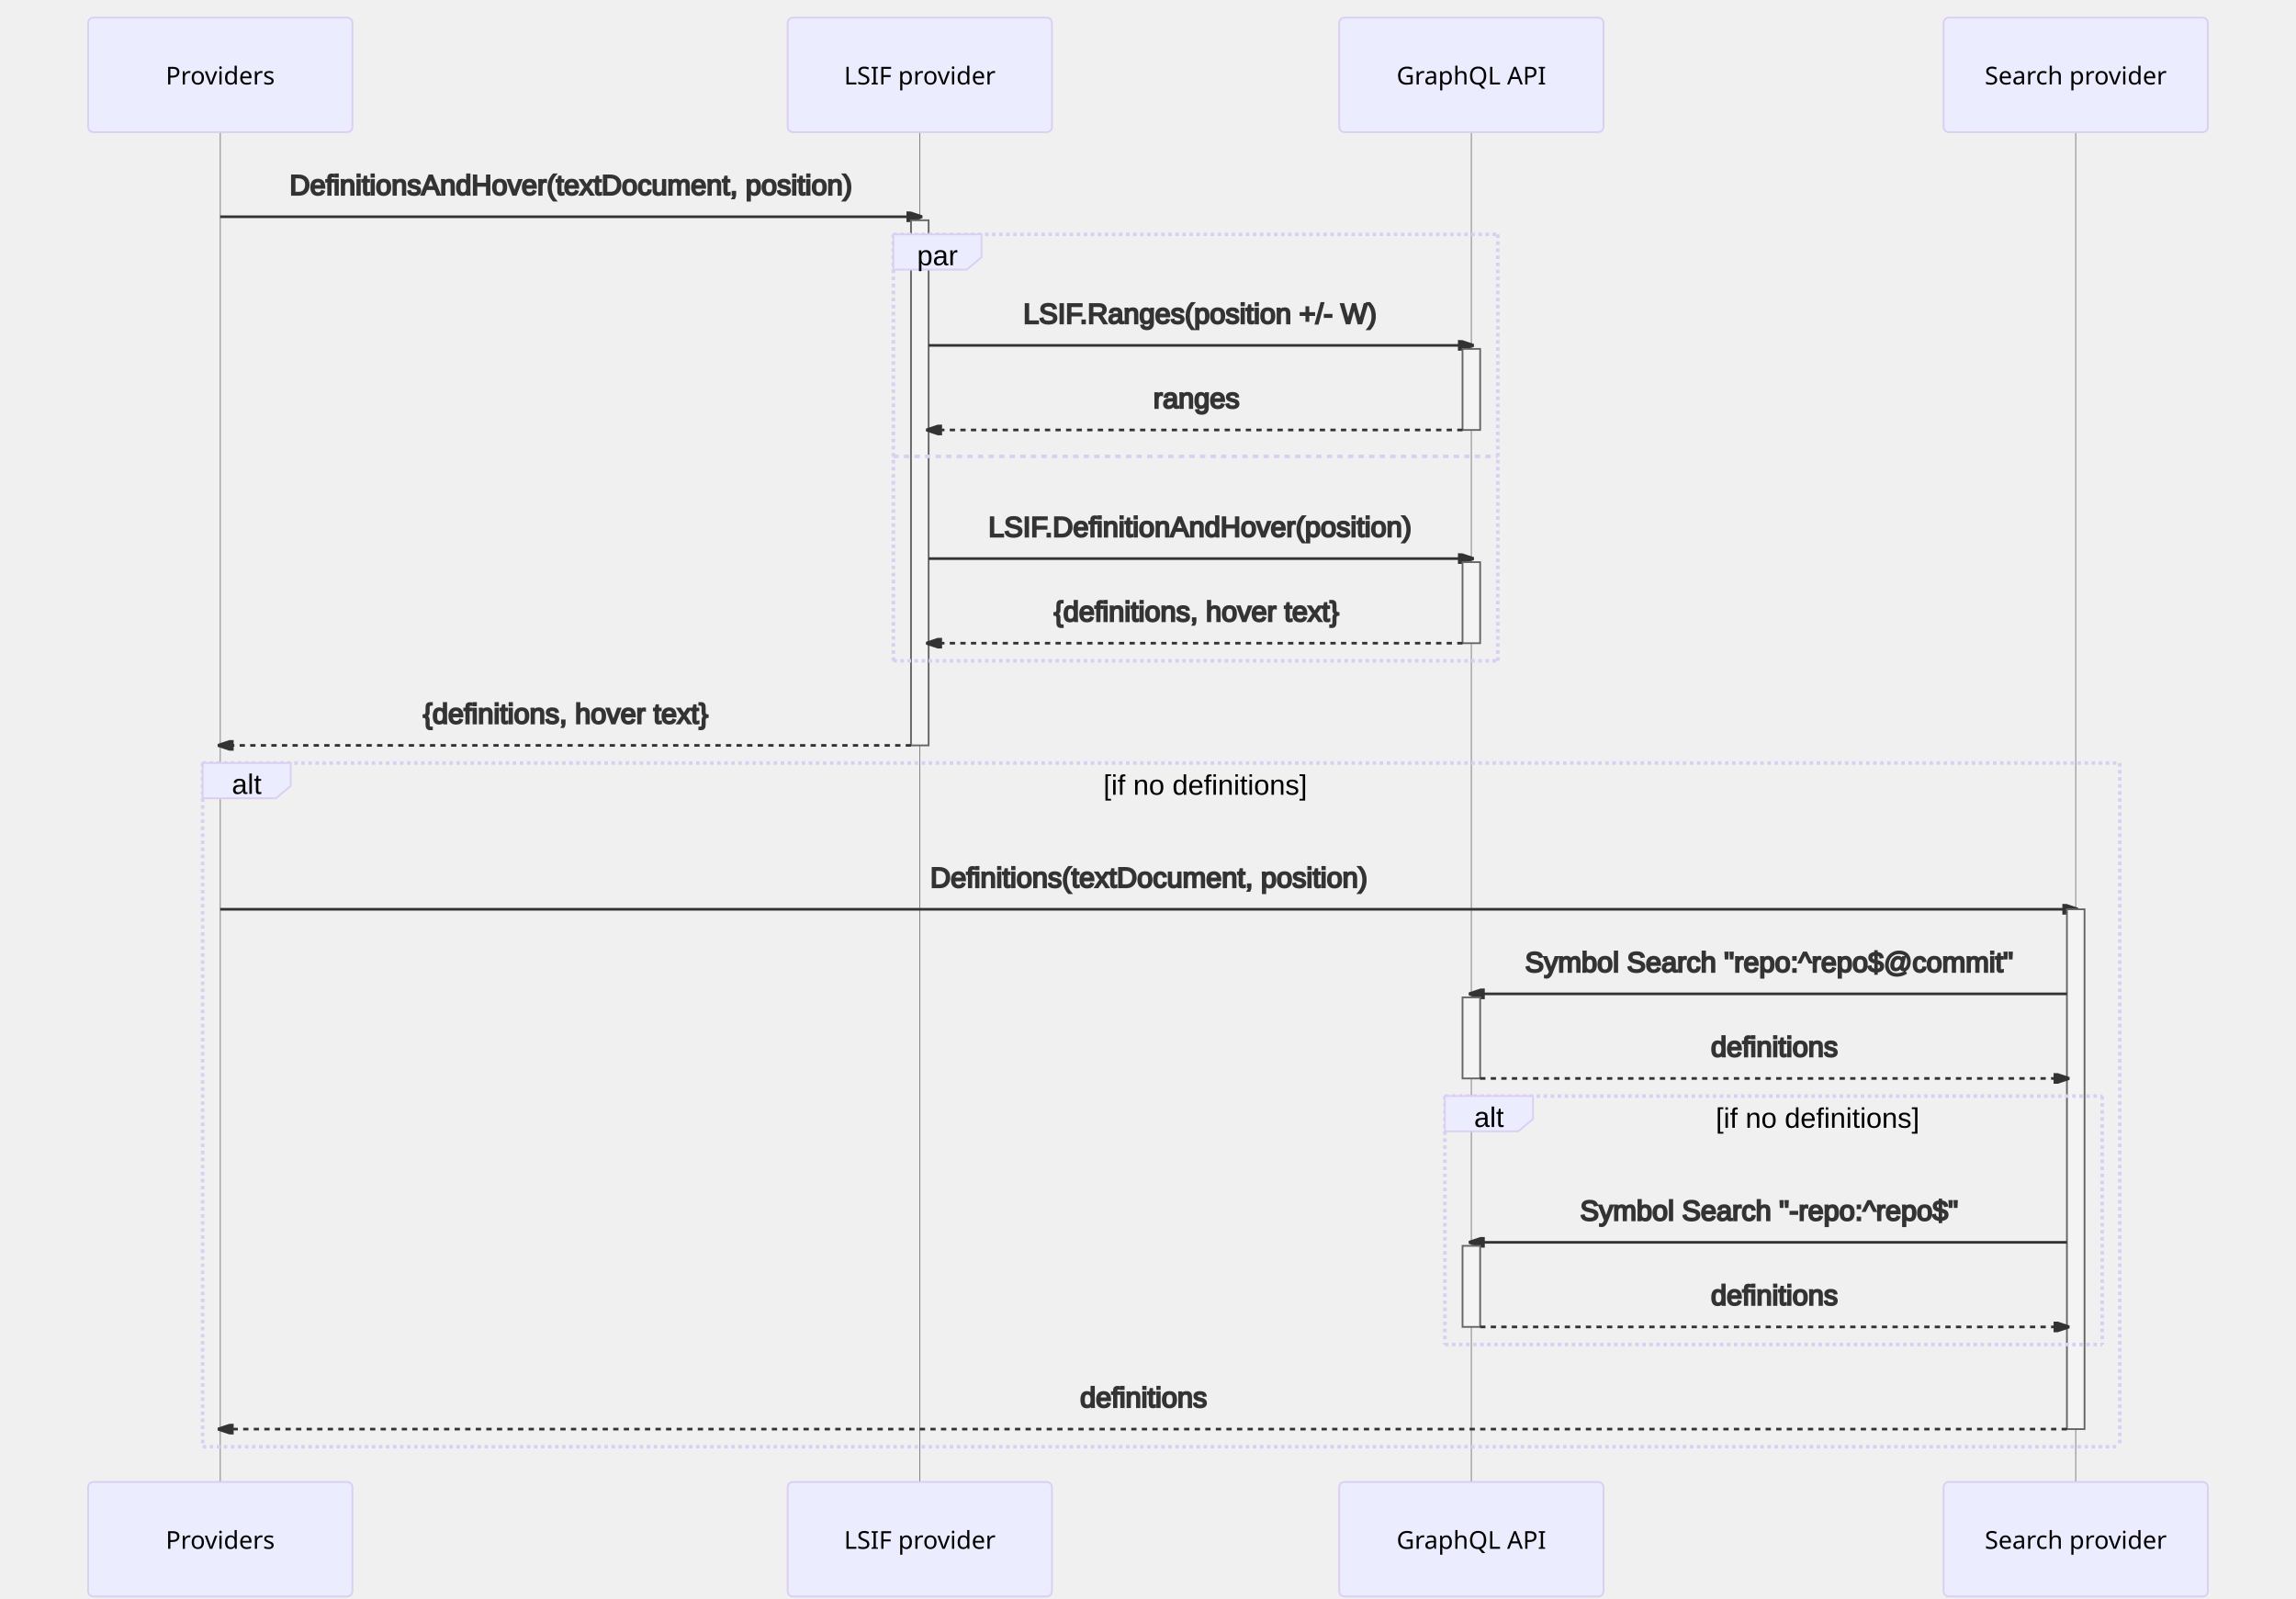
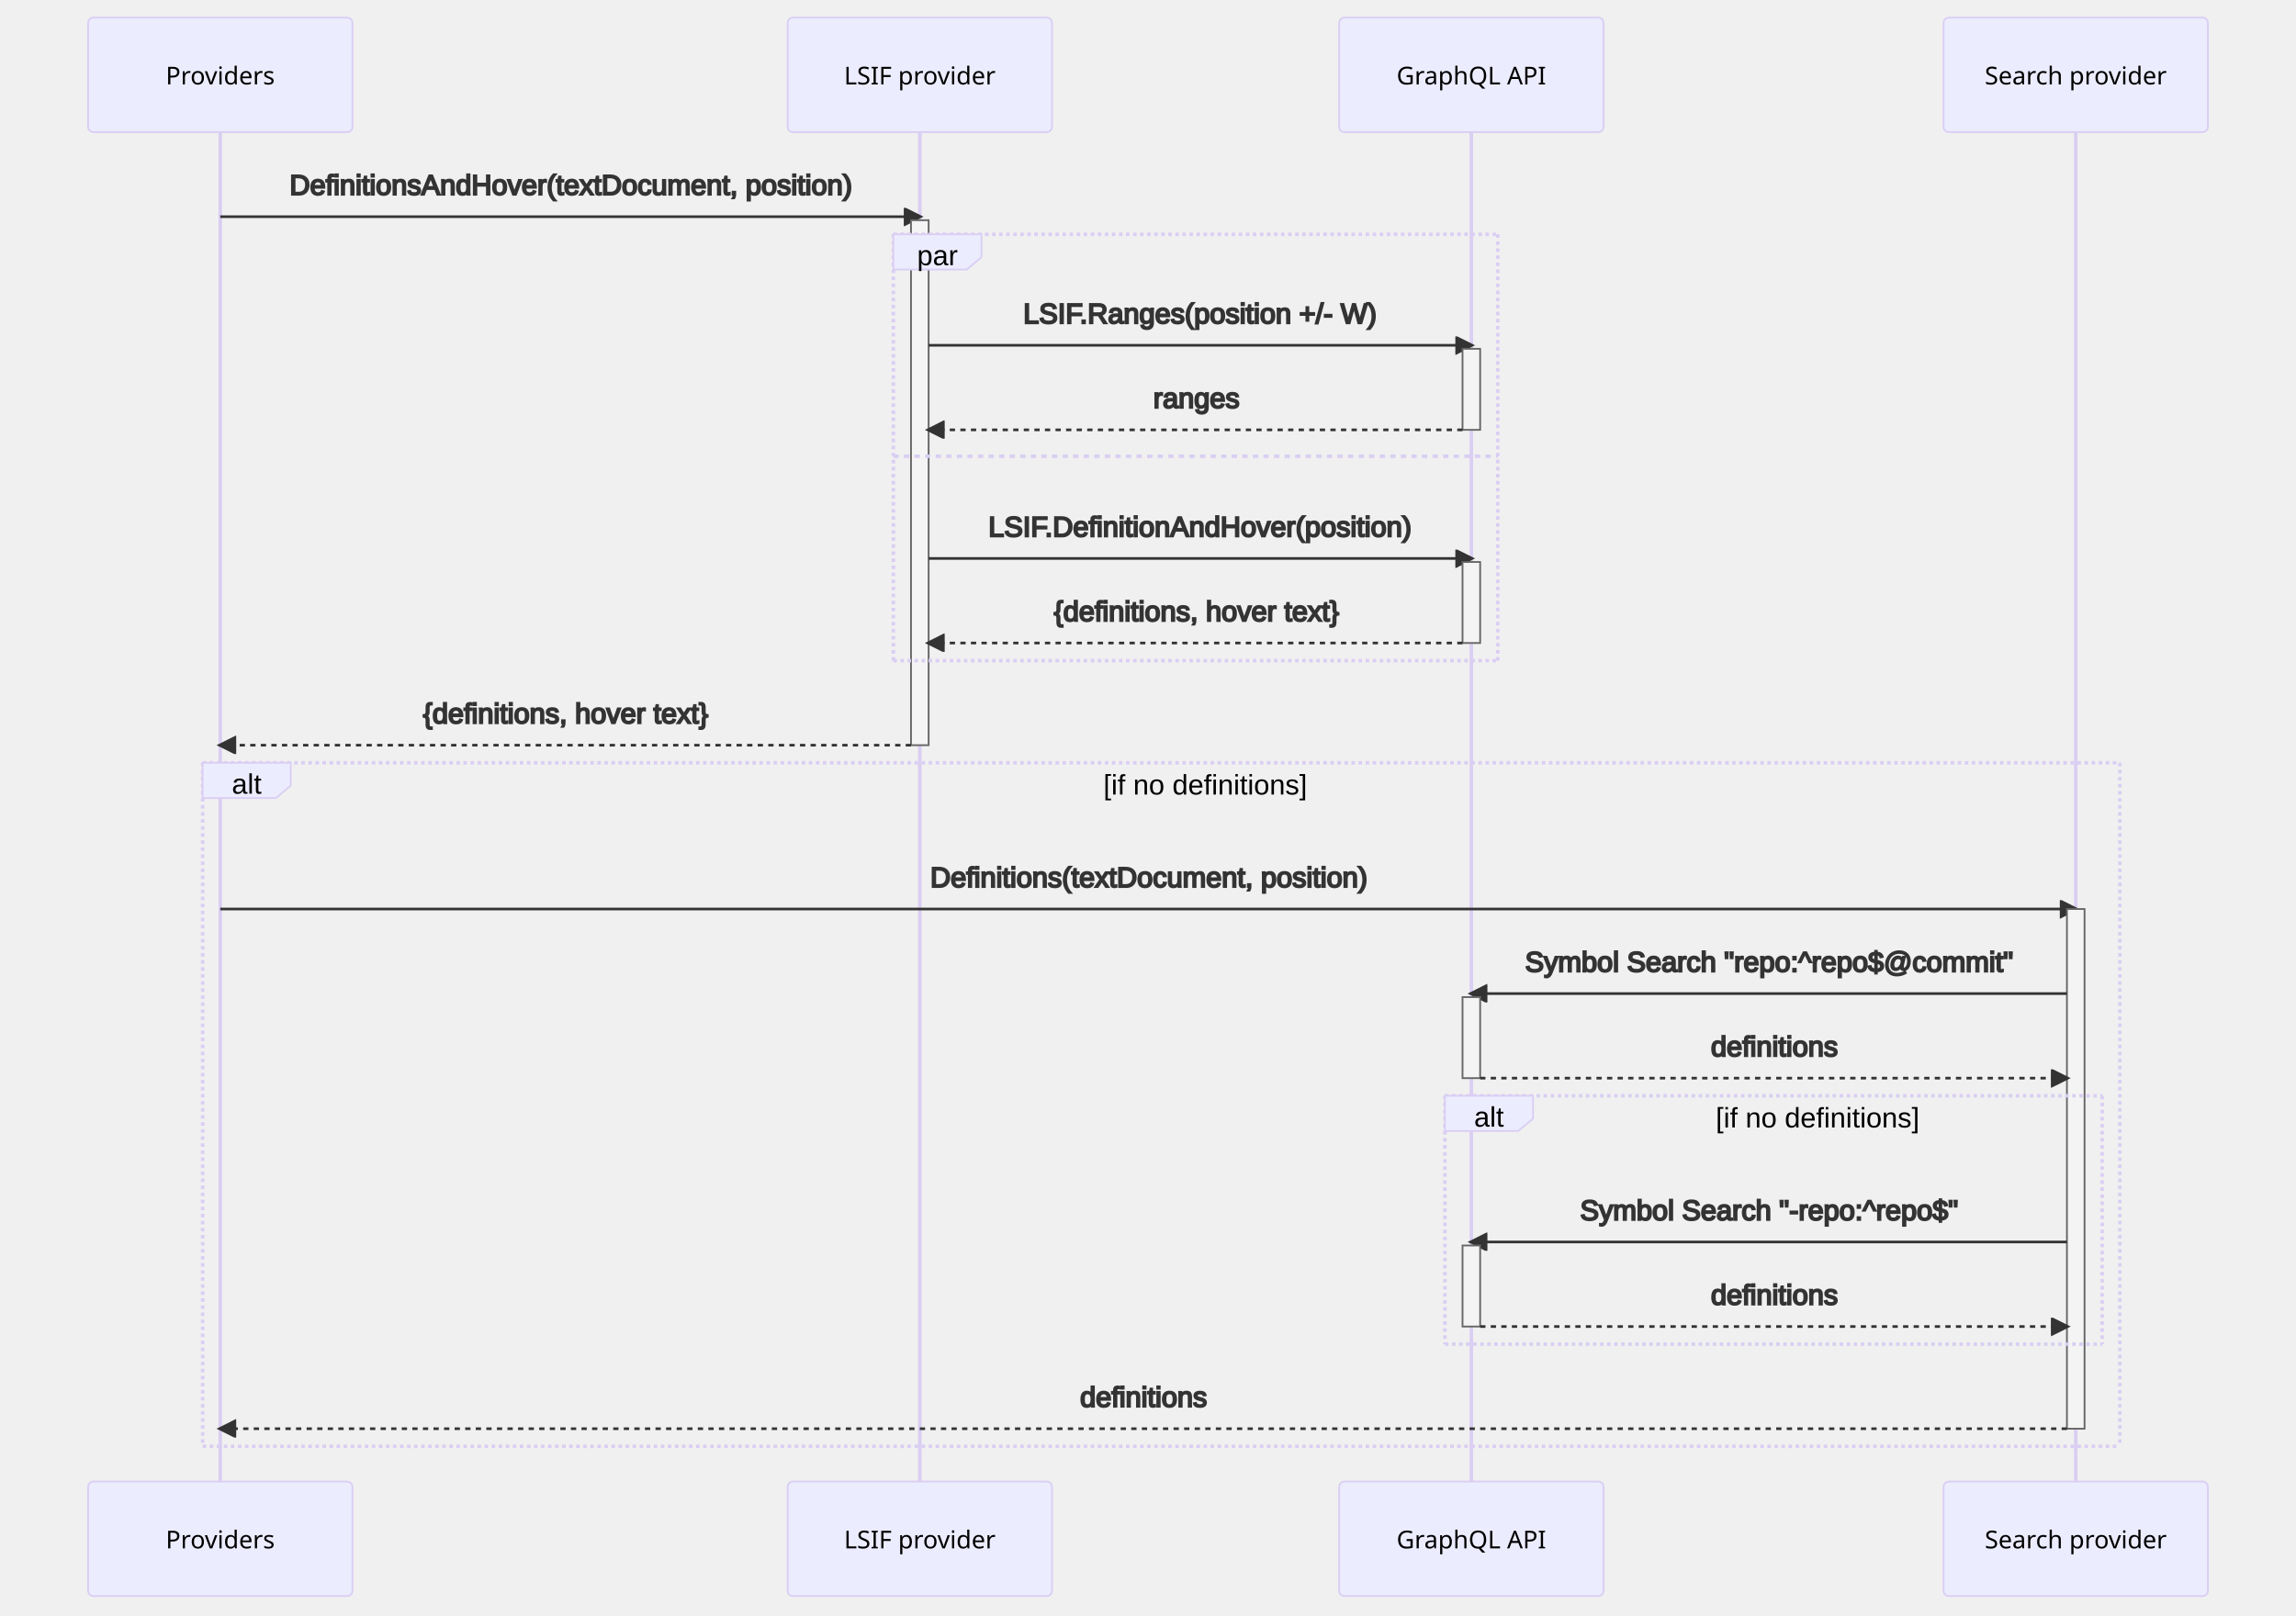
- <svg xmlns="http://www.w3.org/2000/svg" id="mermaid-extension-definitions" width="100%" height="100%" style="max-width:1303px;" viewBox="-50 -10 1303 907">
-   <style>#mermaid-extension-definitions{font-family:"trebuchet ms",verdana,arial;font-size:16px;fill:#333;}#mermaid-extension-definitions .error-icon{fill:#552222;}#mermaid-extension-definitions .error-text{fill:#552222;stroke:#552222;}#mermaid-extension-definitions .edge-thickness-normal{stroke-width:2px;}#mermaid-extension-definitions .edge-thickness-thick{stroke-width:3.5px;}#mermaid-extension-definitions .edge-pattern-solid{stroke-dasharray:0;}#mermaid-extension-definitions .edge-pattern-dashed{stroke-dasharray:3;}#mermaid-extension-definitions .edge-pattern-dotted{stroke-dasharray:2;}#mermaid-extension-definitions .marker{fill:#333333;}#mermaid-extension-definitions .marker.cross{stroke:#333333;}#mermaid-extension-definitions svg{font-family:"trebuchet ms",verdana,arial;font-size:16px;}#mermaid-extension-definitions .actor{stroke:hsl(259.626,59.777%,87.902%);fill:#ECECFF;}#mermaid-extension-definitions text.actor &gt; tspan{fill:black;stroke:none;}#mermaid-extension-definitions .actor-line{stroke:grey;}#mermaid-extension-definitions .messageLine0{stroke-width:1.5;stroke-dasharray:none;stroke:#333;}#mermaid-extension-definitions .messageLine1{stroke-width:1.5;stroke-dasharray:2,2;stroke:#333;}#mermaid-extension-definitions #arrowhead path{fill:#333;stroke:#333;}#mermaid-extension-definitions .sequenceNumber{fill:white;}#mermaid-extension-definitions #sequencenumber{fill:#333;}#mermaid-extension-definitions #crosshead path{fill:#333;stroke:#333;}#mermaid-extension-definitions .messageText{fill:#333;stroke:#333;}#mermaid-extension-definitions .labelBox{stroke:hsl(259.626,59.777%,87.902%);fill:#ECECFF;}#mermaid-extension-definitions .labelText,#mermaid-extension-definitions .labelText &gt; tspan{fill:black;stroke:none;}#mermaid-extension-definitions .loopText,#mermaid-extension-definitions .loopText &gt; tspan{fill:black;stroke:none;}#mermaid-extension-definitions .loopLine{stroke-width:2px;stroke-dasharray:2,2;stroke:hsl(259.626,59.777%,87.902%);fill:hsl(259.626,59.777%,87.902%);}#mermaid-extension-definitions .note{stroke:#aaaa33;fill:#fff5ad;}#mermaid-extension-definitions .noteText,#mermaid-extension-definitions .noteText &gt; tspan{fill:black;stroke:none;}#mermaid-extension-definitions .activation0{fill:#f4f4f4;stroke:#666;}#mermaid-extension-definitions .activation1{fill:#f4f4f4;stroke:#666;}#mermaid-extension-definitions .activation2{fill:#f4f4f4;stroke:#666;}#mermaid-extension-definitions:root{--mermaid-font-family:"trebuchet ms",verdana,arial;}#mermaid-extension-definitions sequence{fill:apa;}</style>
+ <svg xmlns="http://www.w3.org/2000/svg" id="mermaid-extension-definitions" width="100%" height="917" style="max-width: 1303px;" viewBox="-50 -10 1303 917">
+   <style>#mermaid-extension-definitions {font-family:"trebuchet ms",verdana,arial,sans-serif;font-size:16px;fill:#333;}#mermaid-extension-definitions .error-icon{fill:#552222;}#mermaid-extension-definitions .error-text{fill:#552222;stroke:#552222;}#mermaid-extension-definitions .edge-thickness-normal{stroke-width:2px;}#mermaid-extension-definitions .edge-thickness-thick{stroke-width:3.5px;}#mermaid-extension-definitions .edge-pattern-solid{stroke-dasharray:0;}#mermaid-extension-definitions .edge-pattern-dashed{stroke-dasharray:3;}#mermaid-extension-definitions .edge-pattern-dotted{stroke-dasharray:2;}#mermaid-extension-definitions .marker{fill:#333333;stroke:#333333;}#mermaid-extension-definitions .marker.cross{stroke:#333333;}#mermaid-extension-definitions svg{font-family:"trebuchet ms",verdana,arial,sans-serif;font-size:16px;}#mermaid-extension-definitions .actor{stroke:hsl(259.626, 59.777%, 87.902%);fill:#ECECFF;}#mermaid-extension-definitions text.actor&gt;tspan{fill:black;stroke:none;}#mermaid-extension-definitions .actor-line{stroke:grey;}#mermaid-extension-definitions .messageLine0{stroke-width:1.5;stroke-dasharray:none;stroke:#333;}#mermaid-extension-definitions .messageLine1{stroke-width:1.5;stroke-dasharray:2,2;stroke:#333;}#mermaid-extension-definitions #arrowhead path{fill:#333;stroke:#333;}#mermaid-extension-definitions .sequenceNumber{fill:white;}#mermaid-extension-definitions #sequencenumber{fill:#333;}#mermaid-extension-definitions #crosshead path{fill:#333;stroke:#333;}#mermaid-extension-definitions .messageText{fill:#333;stroke:#333;}#mermaid-extension-definitions .labelBox{stroke:hsl(259.626, 59.777%, 87.902%);fill:#ECECFF;}#mermaid-extension-definitions .labelText,#mermaid-extension-definitions .labelText&gt;tspan{fill:black;stroke:none;}#mermaid-extension-definitions .loopText,#mermaid-extension-definitions .loopText&gt;tspan{fill:black;stroke:none;}#mermaid-extension-definitions .loopLine{stroke-width:2px;stroke-dasharray:2,2;stroke:hsl(259.626, 59.777%, 87.902%);fill:hsl(259.626, 59.777%, 87.902%);}#mermaid-extension-definitions .note{stroke:#aaaa33;fill:#fff5ad;}#mermaid-extension-definitions .noteText,#mermaid-extension-definitions .noteText&gt;tspan{fill:black;stroke:none;}#mermaid-extension-definitions .activation0{fill:#f4f4f4;stroke:#666;}#mermaid-extension-definitions .activation1{fill:#f4f4f4;stroke:#666;}#mermaid-extension-definitions .activation2{fill:#f4f4f4;stroke:#666;}#mermaid-extension-definitions .actorPopupMenu{position:absolute;}#mermaid-extension-definitions .actorPopupMenuPanel{position:absolute;fill:#ECECFF;box-shadow:0px 8px 16px 0px rgba(0,0,0,0.2);filter:drop-shadow(3px 5px 2px rgb(0 0 0 / 0.4));}#mermaid-extension-definitions .actor-man line{stroke:hsl(259.626, 59.777%, 87.902%);fill:#ECECFF;}#mermaid-extension-definitions .actor-man circle,#mermaid-extension-definitions line{stroke:hsl(259.626, 59.777%, 87.902%);fill:#ECECFF;stroke-width:2px;}#mermaid-extension-definitions :root{--mermaid-font-family:"trebuchet ms",verdana,arial,sans-serif;}</style>
  <g />
+   <defs>
+     <symbol id="computer" width="24" height="24">
+       <path transform="scale(.5)" d="M2 2v13h20v-13h-20zm18 11h-16v-9h16v9zm-10.228 6l.466-1h3.524l.467 1h-4.457zm14.228 3h-24l2-6h2.104l-1.33 4h18.45l-1.297-4h2.073l2 6zm-5-10h-14v-7h14v7z" />
+     </symbol>
+   </defs>
+   <defs>
+     <symbol id="database" fill-rule="evenodd" clip-rule="evenodd">
+       <path transform="scale(.5)" d="M12.258.001l.256.004.255.005.253.008.251.01.249.012.247.015.246.016.242.019.241.02.239.023.236.024.233.027.231.028.229.031.225.032.223.034.22.036.217.038.214.04.211.041.208.043.205.045.201.046.198.048.194.05.191.051.187.053.183.054.18.056.175.057.172.059.168.06.163.061.16.063.155.064.15.066.074.033.073.033.071.034.07.034.069.035.068.035.067.035.066.035.064.036.064.036.062.036.06.036.06.037.058.037.058.037.055.038.055.038.053.038.052.038.051.039.05.039.048.039.047.039.045.04.044.04.043.04.041.04.04.041.039.041.037.041.036.041.034.041.033.042.032.042.03.042.029.042.027.042.026.043.024.043.023.043.021.043.02.043.018.044.017.043.015.044.013.044.012.044.011.045.009.044.007.045.006.045.004.045.002.045.001.045v17l-.001.045-.002.045-.004.045-.006.045-.007.045-.009.044-.011.045-.012.044-.013.044-.015.044-.017.043-.018.044-.02.043-.021.043-.023.043-.024.043-.026.043-.027.042-.029.042-.03.042-.032.042-.033.042-.034.041-.036.041-.037.041-.039.041-.04.041-.041.04-.043.04-.044.04-.045.04-.047.039-.048.039-.05.039-.051.039-.052.038-.053.038-.055.038-.055.038-.058.037-.058.037-.06.037-.06.036-.062.036-.064.036-.064.036-.066.035-.067.035-.068.035-.069.035-.07.034-.071.034-.073.033-.074.033-.15.066-.155.064-.16.063-.163.061-.168.06-.172.059-.175.057-.18.056-.183.054-.187.053-.191.051-.194.05-.198.048-.201.046-.205.045-.208.043-.211.041-.214.04-.217.038-.22.036-.223.034-.225.032-.229.031-.231.028-.233.027-.236.024-.239.023-.241.02-.242.019-.246.016-.247.015-.249.012-.251.01-.253.008-.255.005-.256.004-.258.001-.258-.001-.256-.004-.255-.005-.253-.008-.251-.01-.249-.012-.247-.015-.245-.016-.243-.019-.241-.02-.238-.023-.236-.024-.234-.027-.231-.028-.228-.031-.226-.032-.223-.034-.22-.036-.217-.038-.214-.04-.211-.041-.208-.043-.204-.045-.201-.046-.198-.048-.195-.05-.19-.051-.187-.053-.184-.054-.179-.056-.176-.057-.172-.059-.167-.06-.164-.061-.159-.063-.155-.064-.151-.066-.074-.033-.072-.033-.072-.034-.07-.034-.069-.035-.068-.035-.067-.035-.066-.035-.064-.036-.063-.036-.062-.036-.061-.036-.06-.037-.058-.037-.057-.037-.056-.038-.055-.038-.053-.038-.052-.038-.051-.039-.049-.039-.049-.039-.046-.039-.046-.04-.044-.04-.043-.04-.041-.04-.04-.041-.039-.041-.037-.041-.036-.041-.034-.041-.033-.042-.032-.042-.03-.042-.029-.042-.027-.042-.026-.043-.024-.043-.023-.043-.021-.043-.02-.043-.018-.044-.017-.043-.015-.044-.013-.044-.012-.044-.011-.045-.009-.044-.007-.045-.006-.045-.004-.045-.002-.045-.001-.045v-17l.001-.045.002-.045.004-.045.006-.045.007-.045.009-.044.011-.045.012-.044.013-.044.015-.044.017-.043.018-.044.02-.043.021-.043.023-.043.024-.043.026-.043.027-.042.029-.042.03-.042.032-.042.033-.042.034-.041.036-.041.037-.041.039-.041.04-.041.041-.04.043-.04.044-.04.046-.04.046-.039.049-.039.049-.039.051-.039.052-.038.053-.038.055-.038.056-.038.057-.037.058-.037.06-.037.061-.036.062-.036.063-.036.064-.036.066-.035.067-.035.068-.035.069-.035.07-.034.072-.034.072-.033.074-.033.151-.066.155-.064.159-.063.164-.061.167-.06.172-.059.176-.057.179-.056.184-.054.187-.053.19-.051.195-.05.198-.048.201-.046.204-.045.208-.043.211-.041.214-.04.217-.038.22-.036.223-.034.226-.032.228-.031.231-.028.234-.027.236-.024.238-.023.241-.02.243-.019.245-.016.247-.015.249-.012.251-.01.253-.008.255-.005.256-.004.258-.001.258.001zm-9.258 20.499v.01l.001.021.003.021.004.022.005.021.006.022.007.022.009.023.01.022.011.023.012.023.013.023.015.023.016.024.017.023.018.024.019.024.021.024.022.025.023.024.024.025.052.049.056.05.061.051.066.051.07.051.075.051.079.052.084.052.088.052.092.052.097.052.102.051.105.052.11.052.114.051.119.051.123.051.127.05.131.05.135.05.139.048.144.049.147.047.152.047.155.047.16.045.163.045.167.043.171.043.176.041.178.041.183.039.187.039.19.037.194.035.197.035.202.033.204.031.209.03.212.029.216.027.219.025.222.024.226.021.23.02.233.018.236.016.24.015.243.012.246.01.249.008.253.005.256.004.259.001.26-.001.257-.004.254-.005.25-.008.247-.011.244-.012.241-.014.237-.016.233-.018.231-.021.226-.021.224-.024.22-.026.216-.027.212-.028.21-.031.205-.031.202-.034.198-.034.194-.036.191-.037.187-.039.183-.04.179-.04.175-.042.172-.043.168-.044.163-.045.16-.046.155-.046.152-.047.148-.048.143-.049.139-.049.136-.05.131-.05.126-.05.123-.051.118-.052.114-.051.11-.052.106-.052.101-.052.096-.052.092-.052.088-.053.083-.051.079-.052.074-.052.07-.051.065-.051.06-.051.056-.05.051-.05.023-.024.023-.025.021-.024.02-.024.019-.024.018-.024.017-.024.015-.023.014-.024.013-.023.012-.023.01-.023.01-.022.008-.022.006-.022.006-.022.004-.022.004-.021.001-.021.001-.021v-4.127l-.077.055-.08.053-.083.054-.085.053-.087.052-.09.052-.093.051-.095.05-.097.05-.1.049-.102.049-.105.048-.106.047-.109.047-.111.046-.114.045-.115.045-.118.044-.12.043-.122.042-.124.042-.126.041-.128.04-.13.04-.132.038-.134.038-.135.037-.138.037-.139.035-.142.035-.143.034-.144.033-.147.032-.148.031-.15.03-.151.03-.153.029-.154.027-.156.027-.158.026-.159.025-.161.024-.162.023-.163.022-.165.021-.166.02-.167.019-.169.018-.169.017-.171.016-.173.015-.173.014-.175.013-.175.012-.177.011-.178.01-.179.008-.179.008-.181.006-.182.005-.182.004-.184.003-.184.002h-.37l-.184-.002-.184-.003-.182-.004-.182-.005-.181-.006-.179-.008-.179-.008-.178-.01-.176-.011-.176-.012-.175-.013-.173-.014-.172-.015-.171-.016-.17-.017-.169-.018-.167-.019-.166-.02-.165-.021-.163-.022-.162-.023-.161-.024-.159-.025-.157-.026-.156-.027-.155-.027-.153-.029-.151-.03-.15-.03-.148-.031-.146-.032-.145-.033-.143-.034-.141-.035-.14-.035-.137-.037-.136-.037-.134-.038-.132-.038-.13-.04-.128-.04-.126-.041-.124-.042-.122-.042-.12-.044-.117-.043-.116-.045-.113-.045-.112-.046-.109-.047-.106-.047-.105-.048-.102-.049-.1-.049-.097-.05-.095-.05-.093-.052-.09-.051-.087-.052-.085-.053-.083-.054-.08-.054-.077-.054v4.127zm0-5.654v.011l.001.021.003.021.004.021.005.022.006.022.007.022.009.022.01.022.011.023.012.023.013.023.015.024.016.023.017.024.018.024.019.024.021.024.022.024.023.025.024.024.052.05.056.05.061.05.066.051.07.051.075.052.079.051.084.052.088.052.092.052.097.052.102.052.105.052.11.051.114.051.119.052.123.05.127.051.131.05.135.049.139.049.144.048.147.048.152.047.155.046.16.045.163.045.167.044.171.042.176.042.178.04.183.04.187.038.19.037.194.036.197.034.202.033.204.032.209.03.212.028.216.027.219.025.222.024.226.022.23.02.233.018.236.016.24.014.243.012.246.01.249.008.253.006.256.003.259.001.26-.001.257-.003.254-.006.25-.008.247-.01.244-.012.241-.015.237-.016.233-.018.231-.02.226-.022.224-.024.22-.025.216-.027.212-.029.21-.03.205-.032.202-.033.198-.035.194-.036.191-.037.187-.039.183-.039.179-.041.175-.042.172-.043.168-.044.163-.045.16-.045.155-.047.152-.047.148-.048.143-.048.139-.05.136-.049.131-.05.126-.051.123-.051.118-.051.114-.052.11-.052.106-.052.101-.052.096-.052.092-.052.088-.052.083-.052.079-.052.074-.051.07-.052.065-.051.06-.05.056-.051.051-.049.023-.025.023-.024.021-.025.02-.024.019-.024.018-.024.017-.024.015-.023.014-.023.013-.024.012-.022.01-.023.01-.023.008-.022.006-.022.006-.022.004-.021.004-.022.001-.021.001-.021v-4.139l-.077.054-.08.054-.083.054-.085.052-.087.053-.09.051-.093.051-.095.051-.097.05-.1.049-.102.049-.105.048-.106.047-.109.047-.111.046-.114.045-.115.044-.118.044-.12.044-.122.042-.124.042-.126.041-.128.04-.13.039-.132.039-.134.038-.135.037-.138.036-.139.036-.142.035-.143.033-.144.033-.147.033-.148.031-.15.03-.151.03-.153.028-.154.028-.156.027-.158.026-.159.025-.161.024-.162.023-.163.022-.165.021-.166.02-.167.019-.169.018-.169.017-.171.016-.173.015-.173.014-.175.013-.175.012-.177.011-.178.009-.179.009-.179.007-.181.007-.182.005-.182.004-.184.003-.184.002h-.37l-.184-.002-.184-.003-.182-.004-.182-.005-.181-.007-.179-.007-.179-.009-.178-.009-.176-.011-.176-.012-.175-.013-.173-.014-.172-.015-.171-.016-.17-.017-.169-.018-.167-.019-.166-.02-.165-.021-.163-.022-.162-.023-.161-.024-.159-.025-.157-.026-.156-.027-.155-.028-.153-.028-.151-.03-.15-.03-.148-.031-.146-.033-.145-.033-.143-.033-.141-.035-.14-.036-.137-.036-.136-.037-.134-.038-.132-.039-.13-.039-.128-.04-.126-.041-.124-.042-.122-.043-.12-.043-.117-.044-.116-.044-.113-.046-.112-.046-.109-.046-.106-.047-.105-.048-.102-.049-.1-.049-.097-.05-.095-.051-.093-.051-.09-.051-.087-.053-.085-.052-.083-.054-.08-.054-.077-.054v4.139zm0-5.666v.011l.001.02.003.022.004.021.005.022.006.021.007.022.009.023.01.022.011.023.012.023.013.023.015.023.016.024.017.024.018.023.019.024.021.025.022.024.023.024.024.025.052.05.056.05.061.05.066.051.07.051.075.052.079.051.084.052.088.052.092.052.097.052.102.052.105.051.11.052.114.051.119.051.123.051.127.05.131.05.135.05.139.049.144.048.147.048.152.047.155.046.16.045.163.045.167.043.171.043.176.042.178.04.183.04.187.038.19.037.194.036.197.034.202.033.204.032.209.03.212.028.216.027.219.025.222.024.226.021.23.02.233.018.236.017.24.014.243.012.246.01.249.008.253.006.256.003.259.001.26-.001.257-.003.254-.006.25-.008.247-.01.244-.013.241-.014.237-.016.233-.018.231-.02.226-.022.224-.024.22-.025.216-.027.212-.029.21-.03.205-.032.202-.033.198-.035.194-.036.191-.037.187-.039.183-.039.179-.041.175-.042.172-.043.168-.044.163-.045.16-.045.155-.047.152-.047.148-.048.143-.049.139-.049.136-.049.131-.051.126-.05.123-.051.118-.052.114-.051.11-.052.106-.052.101-.052.096-.052.092-.052.088-.052.083-.052.079-.052.074-.052.07-.051.065-.051.06-.051.056-.05.051-.049.023-.025.023-.025.021-.024.02-.024.019-.024.018-.024.017-.024.015-.023.014-.024.013-.023.012-.023.01-.022.01-.023.008-.022.006-.022.006-.022.004-.022.004-.021.001-.021.001-.021v-4.153l-.077.054-.08.054-.083.053-.085.053-.087.053-.09.051-.093.051-.095.051-.097.05-.1.049-.102.048-.105.048-.106.048-.109.046-.111.046-.114.046-.115.044-.118.044-.12.043-.122.043-.124.042-.126.041-.128.04-.13.039-.132.039-.134.038-.135.037-.138.036-.139.036-.142.034-.143.034-.144.033-.147.032-.148.032-.15.03-.151.03-.153.028-.154.028-.156.027-.158.026-.159.024-.161.024-.162.023-.163.023-.165.021-.166.02-.167.019-.169.018-.169.017-.171.016-.173.015-.173.014-.175.013-.175.012-.177.01-.178.01-.179.009-.179.007-.181.006-.182.006-.182.004-.184.003-.184.001-.185.001-.185-.001-.184-.001-.184-.003-.182-.004-.182-.006-.181-.006-.179-.007-.179-.009-.178-.01-.176-.01-.176-.012-.175-.013-.173-.014-.172-.015-.171-.016-.17-.017-.169-.018-.167-.019-.166-.02-.165-.021-.163-.023-.162-.023-.161-.024-.159-.024-.157-.026-.156-.027-.155-.028-.153-.028-.151-.03-.15-.03-.148-.032-.146-.032-.145-.033-.143-.034-.141-.034-.14-.036-.137-.036-.136-.037-.134-.038-.132-.039-.13-.039-.128-.041-.126-.041-.124-.041-.122-.043-.12-.043-.117-.044-.116-.044-.113-.046-.112-.046-.109-.046-.106-.048-.105-.048-.102-.048-.1-.05-.097-.049-.095-.051-.093-.051-.09-.052-.087-.052-.085-.053-.083-.053-.08-.054-.077-.054v4.153zm8.74-8.179l-.257.004-.254.005-.25.008-.247.011-.244.012-.241.014-.237.016-.233.018-.231.021-.226.022-.224.023-.22.026-.216.027-.212.028-.21.031-.205.032-.202.033-.198.034-.194.036-.191.038-.187.038-.183.04-.179.041-.175.042-.172.043-.168.043-.163.045-.16.046-.155.046-.152.048-.148.048-.143.048-.139.049-.136.05-.131.05-.126.051-.123.051-.118.051-.114.052-.11.052-.106.052-.101.052-.096.052-.092.052-.088.052-.083.052-.079.052-.074.051-.07.052-.065.051-.06.05-.056.05-.051.05-.023.025-.023.024-.021.024-.02.025-.019.024-.018.024-.017.023-.015.024-.014.023-.013.023-.012.023-.01.023-.01.022-.008.022-.006.023-.006.021-.004.022-.004.021-.001.021-.001.021.001.021.001.021.004.021.004.022.006.021.006.023.008.022.01.022.01.023.012.023.013.023.014.023.015.024.017.023.018.024.019.024.02.025.021.024.023.024.023.025.051.05.056.05.06.05.065.051.07.052.074.051.079.052.083.052.088.052.092.052.096.052.101.052.106.052.11.052.114.052.118.051.123.051.126.051.131.05.136.05.139.049.143.048.148.048.152.048.155.046.16.046.163.045.168.043.172.043.175.042.179.041.183.04.187.038.191.038.194.036.198.034.202.033.205.032.21.031.212.028.216.027.22.026.224.023.226.022.231.021.233.018.237.016.241.014.244.012.247.011.25.008.254.005.257.004.26.001.26-.001.257-.004.254-.005.25-.008.247-.011.244-.012.241-.014.237-.016.233-.018.231-.021.226-.022.224-.023.22-.026.216-.027.212-.028.21-.031.205-.032.202-.033.198-.034.194-.036.191-.038.187-.038.183-.04.179-.041.175-.042.172-.043.168-.043.163-.045.16-.046.155-.046.152-.048.148-.048.143-.048.139-.049.136-.05.131-.05.126-.051.123-.051.118-.051.114-.052.11-.052.106-.052.101-.052.096-.052.092-.052.088-.052.083-.052.079-.052.074-.051.07-.052.065-.051.06-.05.056-.05.051-.05.023-.025.023-.024.021-.024.02-.025.019-.024.018-.024.017-.023.015-.024.014-.023.013-.023.012-.023.01-.023.01-.022.008-.022.006-.023.006-.021.004-.022.004-.021.001-.021.001-.021-.001-.021-.001-.021-.004-.021-.004-.022-.006-.021-.006-.023-.008-.022-.01-.022-.01-.023-.012-.023-.013-.023-.014-.023-.015-.024-.017-.023-.018-.024-.019-.024-.02-.025-.021-.024-.023-.024-.023-.025-.051-.05-.056-.05-.06-.05-.065-.051-.07-.052-.074-.051-.079-.052-.083-.052-.088-.052-.092-.052-.096-.052-.101-.052-.106-.052-.11-.052-.114-.052-.118-.051-.123-.051-.126-.051-.131-.05-.136-.05-.139-.049-.143-.048-.148-.048-.152-.048-.155-.046-.16-.046-.163-.045-.168-.043-.172-.043-.175-.042-.179-.041-.183-.04-.187-.038-.191-.038-.194-.036-.198-.034-.202-.033-.205-.032-.21-.031-.212-.028-.216-.027-.22-.026-.224-.023-.226-.022-.231-.021-.233-.018-.237-.016-.241-.014-.244-.012-.247-.011-.25-.008-.254-.005-.257-.004-.26-.001-.26.001z" />
+     </symbol>
+   </defs>
+   <defs>
+     <symbol id="clock" width="24" height="24">
+       <path transform="scale(.5)" d="M12 2c5.514 0 10 4.486 10 10s-4.486 10-10 10-10-4.486-10-10 4.486-10 10-10zm0-2c-6.627 0-12 5.373-12 12s5.373 12 12 12 12-5.373 12-12-5.373-12-12-12zm5.848 12.459c.202.038.202.333.001.372-1.907.361-6.045 1.111-6.547 1.111-.719 0-1.301-.582-1.301-1.301 0-.512.77-5.447 1.125-7.445.034-.192.312-.181.343.014l.985 6.238 5.394 1.011z" />
+     </symbol>
+   </defs>
  <g>
-     <line id="actor0" x1="75" y1="5" x2="75" y2="896" class="actor-line" stroke-width="0.5px" stroke="#999" />
-     <rect x="0" y="0" fill="#eaeaea" stroke="#666" width="150" height="65" rx="3" ry="3" class="actor" />
-     <text x="75" y="32.5" dominant-baseline="central" alignment-baseline="central" class="actor" style="text-anchor: middle; font-size: 14px; font-weight: 400; font-family: Open-Sans, sans-serif;">
-       <tspan x="75" dy="0">Providers</tspan>
-     </text>
+     <line id="actor0" x1="75" y1="5" x2="75" y2="851" class="200" stroke-width="0.5px" stroke="#999" />
+     <g id="root-0">
+       <rect x="0" y="0" fill="#eaeaea" stroke="#666" width="150" height="65" rx="3" ry="3" class="actor" />
+       <text x="75" y="32.5" dominant-baseline="central" alignment-baseline="central" class="actor" style="text-anchor: middle; font-size: 14px; font-weight: 400; font-family: Open-Sans, sans-serif;">
+         <tspan x="75" dy="0">Providers</tspan>
+       </text>
+     </g>
  </g>
  <g>
-     <line id="actor1" x1="472" y1="5" x2="472" y2="896" class="actor-line" stroke-width="0.5px" stroke="#999" />
-     <rect x="397" y="0" fill="#eaeaea" stroke="#666" width="150" height="65" rx="3" ry="3" class="actor" />
-     <text x="472" y="32.5" dominant-baseline="central" alignment-baseline="central" class="actor" style="text-anchor: middle; font-size: 14px; font-weight: 400; font-family: Open-Sans, sans-serif;">
-       <tspan x="472" dy="0">LSIF provider</tspan>
-     </text>
+     <line id="actor1" x1="472" y1="5" x2="472" y2="851" class="200" stroke-width="0.5px" stroke="#999" />
+     <g id="root-1">
+       <rect x="397" y="0" fill="#eaeaea" stroke="#666" width="150" height="65" rx="3" ry="3" class="actor" />
+       <text x="472" y="32.5" dominant-baseline="central" alignment-baseline="central" class="actor" style="text-anchor: middle; font-size: 14px; font-weight: 400; font-family: Open-Sans, sans-serif;">
+         <tspan x="472" dy="0">LSIF provider</tspan>
+       </text>
+     </g>
  </g>
  <g>
-     <line id="actor2" x1="785" y1="5" x2="785" y2="896" class="actor-line" stroke-width="0.5px" stroke="#999" />
-     <rect x="710" y="0" fill="#eaeaea" stroke="#666" width="150" height="65" rx="3" ry="3" class="actor" />
-     <text x="785" y="32.5" dominant-baseline="central" alignment-baseline="central" class="actor" style="text-anchor: middle; font-size: 14px; font-weight: 400; font-family: Open-Sans, sans-serif;">
-       <tspan x="785" dy="0">GraphQL API</tspan>
-     </text>
+     <line id="actor2" x1="785" y1="5" x2="785" y2="851" class="200" stroke-width="0.5px" stroke="#999" />
+     <g id="root-2">
+       <rect x="710" y="0" fill="#eaeaea" stroke="#666" width="150" height="65" rx="3" ry="3" class="actor" />
+       <text x="785" y="32.5" dominant-baseline="central" alignment-baseline="central" class="actor" style="text-anchor: middle; font-size: 14px; font-weight: 400; font-family: Open-Sans, sans-serif;">
+         <tspan x="785" dy="0">GraphQL API</tspan>
+       </text>
+     </g>
  </g>
  <g>
-     <line id="actor3" x1="1128" y1="5" x2="1128" y2="896" class="actor-line" stroke-width="0.5px" stroke="#999" />
-     <rect x="1053" y="0" fill="#eaeaea" stroke="#666" width="150" height="65" rx="3" ry="3" class="actor" />
-     <text x="1128" y="32.5" dominant-baseline="central" alignment-baseline="central" class="actor" style="text-anchor: middle; font-size: 14px; font-weight: 400; font-family: Open-Sans, sans-serif;">
-       <tspan x="1128" dy="0">Search provider</tspan>
-     </text>
+     <line id="actor3" x1="1128" y1="5" x2="1128" y2="851" class="200" stroke-width="0.5px" stroke="#999" />
+     <g id="root-3">
+       <rect x="1053" y="0" fill="#eaeaea" stroke="#666" width="150" height="65" rx="3" ry="3" class="actor" />
+       <text x="1128" y="32.5" dominant-baseline="central" alignment-baseline="central" class="actor" style="text-anchor: middle; font-size: 14px; font-weight: 400; font-family: Open-Sans, sans-serif;">
+         <tspan x="1128" dy="0">Search provider</tspan>
+       </text>
+     </g>
  </g>
  <defs>
-     <marker id="arrowhead" refX="5" refY="2" markerWidth="6" markerHeight="4" orient="auto">
-       <path d="M 0,0 V 4 L6,2 Z" />
+     <marker id="arrowhead" refX="9" refY="5" markerUnits="userSpaceOnUse" markerWidth="12" markerHeight="12" orient="auto">
+       <path d="M 0 0 L 10 5 L 0 10 z" />
    </marker>
  </defs>
  <defs>
    <marker id="crosshead" markerWidth="15" markerHeight="8" orient="auto" refX="16" refY="4">
      <path fill="black" stroke="#000000" stroke-width="1px" d="M 9,2 V 6 L16,4 Z" style="stroke-dasharray: 0, 0;" />
      <path fill="none" stroke="#000000" stroke-width="1px" d="M 0,1 L 6,7 M 6,1 L 0,7" style="stroke-dasharray: 0, 0;" />
    </marker>
  </defs>
  <defs>
+     <marker id="filled-head" refX="18" refY="7" markerWidth="20" markerHeight="28" orient="auto">
+       <path d="M 18,7 L9,13 L14,7 L9,1 Z" />
+     </marker>
+   </defs>
+   <defs>
    <marker id="sequencenumber" refX="15" refY="15" markerWidth="60" markerHeight="40" orient="auto">
      <circle cx="15" cy="15" r="6" />
    </marker>
  </defs>
-   <text x="274" y="80" text-anchor="middle" dominant-baseline="middle" alignment-baseline="middle" class="messageText" dy="1em" style="font-family: &quot;trebuchet ms&quot;, verdana, arial; font-size: 16px; font-weight: 400;">DefinitionsAndHover(textDocument, position)</text>
+   <text x="274" y="80" text-anchor="middle" dominant-baseline="middle" alignment-baseline="middle" class="messageText" dy="1em" style="font-family: &quot;trebuchet ms&quot;, verdana, arial, sans-serif; font-size: 16px; font-weight: 400;">DefinitionsAndHover(textDocument, position)</text>
  <line x1="75" y1="113" x2="472" y2="113" class="messageLine0" stroke-width="2" stroke="none" marker-end="url(#arrowhead)" style="fill: none;" />
  <g>
    <rect x="467" y="115" fill="#EDF2AE" stroke="#666" width="10" height="298" rx="0" ry="0" class="activation0" />
  </g>
-   <text x="631" y="153" text-anchor="middle" dominant-baseline="middle" alignment-baseline="middle" class="messageText" dy="1em" style="font-family: &quot;trebuchet ms&quot;, verdana, arial; font-size: 16px; font-weight: 400;">LSIF.Ranges(position +/- W)</text>
+   <text x="631" y="153" text-anchor="middle" dominant-baseline="middle" alignment-baseline="middle" class="messageText" dy="1em" style="font-family: &quot;trebuchet ms&quot;, verdana, arial, sans-serif; font-size: 16px; font-weight: 400;">LSIF.Ranges(position +/- W)</text>
  <line x1="477" y1="186" x2="785" y2="186" class="messageLine0" stroke-width="2" stroke="none" marker-end="url(#arrowhead)" style="fill: none;" />
  <g>
    <rect x="780" y="188" fill="#EDF2AE" stroke="#666" width="10" height="46" rx="0" ry="0" class="activation0" />
  </g>
-   <text x="629" y="201" text-anchor="middle" dominant-baseline="middle" alignment-baseline="middle" class="messageText" dy="1em" style="font-family: &quot;trebuchet ms&quot;, verdana, arial; font-size: 16px; font-weight: 400;">ranges</text>
+   <text x="629" y="201" text-anchor="middle" dominant-baseline="middle" alignment-baseline="middle" class="messageText" dy="1em" style="font-family: &quot;trebuchet ms&quot;, verdana, arial, sans-serif; font-size: 16px; font-weight: 400;">ranges</text>
  <line x1="780" y1="234" x2="477" y2="234" class="messageLine1" stroke-width="2" stroke="none" marker-end="url(#arrowhead)" style="stroke-dasharray: 3, 3; fill: none;" />
-   <text x="631" y="274" text-anchor="middle" dominant-baseline="middle" alignment-baseline="middle" class="messageText" dy="1em" style="font-family: &quot;trebuchet ms&quot;, verdana, arial; font-size: 16px; font-weight: 400;">LSIF.DefinitionAndHover(position)</text>
+   <text x="631" y="274" text-anchor="middle" dominant-baseline="middle" alignment-baseline="middle" class="messageText" dy="1em" style="font-family: &quot;trebuchet ms&quot;, verdana, arial, sans-serif; font-size: 16px; font-weight: 400;">LSIF.DefinitionAndHover(position)</text>
  <line x1="477" y1="307" x2="785" y2="307" class="messageLine0" stroke-width="2" stroke="none" marker-end="url(#arrowhead)" style="fill: none;" />
  <g>
    <rect x="780" y="309" fill="#EDF2AE" stroke="#666" width="10" height="46" rx="0" ry="0" class="activation0" />
  </g>
-   <text x="629" y="322" text-anchor="middle" dominant-baseline="middle" alignment-baseline="middle" class="messageText" dy="1em" style="font-family: &quot;trebuchet ms&quot;, verdana, arial; font-size: 16px; font-weight: 400;">{definitions, hover text}</text>
+   <text x="629" y="322" text-anchor="middle" dominant-baseline="middle" alignment-baseline="middle" class="messageText" dy="1em" style="font-family: &quot;trebuchet ms&quot;, verdana, arial, sans-serif; font-size: 16px; font-weight: 400;">{definitions, hover text}</text>
  <line x1="780" y1="355" x2="477" y2="355" class="messageLine1" stroke-width="2" stroke="none" marker-end="url(#arrowhead)" style="stroke-dasharray: 3, 3; fill: none;" />
  <g>
    <line x1="457" y1="123" x2="800" y2="123" class="loopLine" />
    <line x1="800" y1="123" x2="800" y2="365" class="loopLine" />
    <line x1="457" y1="365" x2="800" y2="365" class="loopLine" />
    <line x1="457" y1="123" x2="457" y2="365" class="loopLine" />
    <line x1="457" y1="249" x2="800" y2="249" class="loopLine" style="stroke-dasharray: 3, 3;" />
    <polygon points="457,123 507,123 507,136 498.6,143 457,143" class="labelBox" />
-     <text x="482" y="136" text-anchor="middle" dominant-baseline="middle" alignment-baseline="middle" class="labelText" style="font-family: &quot;trebuchet ms&quot;, verdana, arial; font-size: 16px; font-weight: 400;">par</text>
-     <text x="653.5" y="141" text-anchor="middle" class="loopText" style="font-family: &quot;trebuchet ms&quot;, verdana, arial; font-size: 16px; font-weight: 400;">
+     <text x="482" y="136" text-anchor="middle" dominant-baseline="middle" alignment-baseline="middle" class="labelText" style="font-family: &quot;trebuchet ms&quot;, verdana, arial, sans-serif; font-size: 16px; font-weight: 400;">par</text>
+     <text x="653.5" y="141" text-anchor="middle" class="loopText" style="font-family: &quot;trebuchet ms&quot;, verdana, arial, sans-serif; font-size: 16px; font-weight: 400;">
      <tspan x="653.5" />
    </text>
  </g>
-   <text x="271" y="380" text-anchor="middle" dominant-baseline="middle" alignment-baseline="middle" class="messageText" dy="1em" style="font-family: &quot;trebuchet ms&quot;, verdana, arial; font-size: 16px; font-weight: 400;">{definitions, hover text}</text>
+   <text x="271" y="380" text-anchor="middle" dominant-baseline="middle" alignment-baseline="middle" class="messageText" dy="1em" style="font-family: &quot;trebuchet ms&quot;, verdana, arial, sans-serif; font-size: 16px; font-weight: 400;">{definitions, hover text}</text>
  <line x1="467" y1="413" x2="75" y2="413" class="messageLine1" stroke-width="2" stroke="none" marker-end="url(#arrowhead)" style="stroke-dasharray: 3, 3; fill: none;" />
-   <text x="602" y="473" text-anchor="middle" dominant-baseline="middle" alignment-baseline="middle" class="messageText" dy="1em" style="font-family: &quot;trebuchet ms&quot;, verdana, arial; font-size: 16px; font-weight: 400;">Definitions(textDocument, position)</text>
+   <text x="602" y="473" text-anchor="middle" dominant-baseline="middle" alignment-baseline="middle" class="messageText" dy="1em" style="font-family: &quot;trebuchet ms&quot;, verdana, arial, sans-serif; font-size: 16px; font-weight: 400;">Definitions(textDocument, position)</text>
  <line x1="75" y1="506" x2="1128" y2="506" class="messageLine0" stroke-width="2" stroke="none" marker-end="url(#arrowhead)" style="fill: none;" />
  <g>
    <rect x="1123" y="506" fill="#EDF2AE" stroke="#666" width="10" height="295" rx="0" ry="0" class="activation0" />
  </g>
-   <text x="954" y="521" text-anchor="middle" dominant-baseline="middle" alignment-baseline="middle" class="messageText" dy="1em" style="font-family: &quot;trebuchet ms&quot;, verdana, arial; font-size: 16px; font-weight: 400;">Symbol Search "repo:^repo$@commit"</text>
+   <text x="954" y="521" text-anchor="middle" dominant-baseline="middle" alignment-baseline="middle" class="messageText" dy="1em" style="font-family: &quot;trebuchet ms&quot;, verdana, arial, sans-serif; font-size: 16px; font-weight: 400;">Symbol Search "repo:^repo$@commit"</text>
  <line x1="1123" y1="554" x2="785" y2="554" class="messageLine0" stroke-width="2" stroke="none" marker-end="url(#arrowhead)" style="fill: none;" />
  <g>
    <rect x="780" y="556" fill="#EDF2AE" stroke="#666" width="10" height="46" rx="0" ry="0" class="activation0" />
  </g>
-   <text x="957" y="569" text-anchor="middle" dominant-baseline="middle" alignment-baseline="middle" class="messageText" dy="1em" style="font-family: &quot;trebuchet ms&quot;, verdana, arial; font-size: 16px; font-weight: 400;">definitions</text>
+   <text x="957" y="569" text-anchor="middle" dominant-baseline="middle" alignment-baseline="middle" class="messageText" dy="1em" style="font-family: &quot;trebuchet ms&quot;, verdana, arial, sans-serif; font-size: 16px; font-weight: 400;">definitions</text>
  <line x1="790" y1="602" x2="1123" y2="602" class="messageLine1" stroke-width="2" stroke="none" marker-end="url(#arrowhead)" style="stroke-dasharray: 3, 3; fill: none;" />
-   <text x="954" y="662" text-anchor="middle" dominant-baseline="middle" alignment-baseline="middle" class="messageText" dy="1em" style="font-family: &quot;trebuchet ms&quot;, verdana, arial; font-size: 16px; font-weight: 400;">Symbol Search "-repo:^repo$"</text>
+   <text x="954" y="662" text-anchor="middle" dominant-baseline="middle" alignment-baseline="middle" class="messageText" dy="1em" style="font-family: &quot;trebuchet ms&quot;, verdana, arial, sans-serif; font-size: 16px; font-weight: 400;">Symbol Search "-repo:^repo$"</text>
  <line x1="1123" y1="695" x2="785" y2="695" class="messageLine0" stroke-width="2" stroke="none" marker-end="url(#arrowhead)" style="fill: none;" />
  <g>
    <rect x="780" y="697" fill="#EDF2AE" stroke="#666" width="10" height="46" rx="0" ry="0" class="activation0" />
  </g>
-   <text x="957" y="710" text-anchor="middle" dominant-baseline="middle" alignment-baseline="middle" class="messageText" dy="1em" style="font-family: &quot;trebuchet ms&quot;, verdana, arial; font-size: 16px; font-weight: 400;">definitions</text>
+   <text x="957" y="710" text-anchor="middle" dominant-baseline="middle" alignment-baseline="middle" class="messageText" dy="1em" style="font-family: &quot;trebuchet ms&quot;, verdana, arial, sans-serif; font-size: 16px; font-weight: 400;">definitions</text>
  <line x1="790" y1="743" x2="1123" y2="743" class="messageLine1" stroke-width="2" stroke="none" marker-end="url(#arrowhead)" style="stroke-dasharray: 3, 3; fill: none;" />
  <g>
    <line x1="770" y1="612" x2="1143" y2="612" class="loopLine" />
    <line x1="1143" y1="612" x2="1143" y2="753" class="loopLine" />
    <line x1="770" y1="753" x2="1143" y2="753" class="loopLine" />
    <line x1="770" y1="612" x2="770" y2="753" class="loopLine" />
    <polygon points="770,612 820,612 820,625 811.6,632 770,632" class="labelBox" />
-     <text x="795" y="625" text-anchor="middle" dominant-baseline="middle" alignment-baseline="middle" class="labelText" style="font-family: &quot;trebuchet ms&quot;, verdana, arial; font-size: 16px; font-weight: 400;">alt</text>
-     <text x="981.5" y="630" text-anchor="middle" class="loopText" style="font-family: &quot;trebuchet ms&quot;, verdana, arial; font-size: 16px; font-weight: 400;">
+     <text x="795" y="625" text-anchor="middle" dominant-baseline="middle" alignment-baseline="middle" class="labelText" style="font-family: &quot;trebuchet ms&quot;, verdana, arial, sans-serif; font-size: 16px; font-weight: 400;">alt</text>
+     <text x="981.5" y="630" text-anchor="middle" class="loopText" style="font-family: &quot;trebuchet ms&quot;, verdana, arial, sans-serif; font-size: 16px; font-weight: 400;">
      <tspan x="981.5">[if no definitions]</tspan>
    </text>
  </g>
-   <text x="599" y="768" text-anchor="middle" dominant-baseline="middle" alignment-baseline="middle" class="messageText" dy="1em" style="font-family: &quot;trebuchet ms&quot;, verdana, arial; font-size: 16px; font-weight: 400;">definitions</text>
+   <text x="599" y="768" text-anchor="middle" dominant-baseline="middle" alignment-baseline="middle" class="messageText" dy="1em" style="font-family: &quot;trebuchet ms&quot;, verdana, arial, sans-serif; font-size: 16px; font-weight: 400;">definitions</text>
  <line x1="1123" y1="801" x2="75" y2="801" class="messageLine1" stroke-width="2" stroke="none" marker-end="url(#arrowhead)" style="stroke-dasharray: 3, 3; fill: none;" />
  <g>
    <line x1="65" y1="423" x2="1153" y2="423" class="loopLine" />
    <line x1="1153" y1="423" x2="1153" y2="811" class="loopLine" />
    <line x1="65" y1="811" x2="1153" y2="811" class="loopLine" />
    <line x1="65" y1="423" x2="65" y2="811" class="loopLine" />
    <polygon points="65,423 115,423 115,436 106.6,443 65,443" class="labelBox" />
-     <text x="90" y="436" text-anchor="middle" dominant-baseline="middle" alignment-baseline="middle" class="labelText" style="font-family: &quot;trebuchet ms&quot;, verdana, arial; font-size: 16px; font-weight: 400;">alt</text>
-     <text x="634" y="441" text-anchor="middle" class="loopText" style="font-family: &quot;trebuchet ms&quot;, verdana, arial; font-size: 16px; font-weight: 400;">
+     <text x="90" y="436" text-anchor="middle" dominant-baseline="middle" alignment-baseline="middle" class="labelText" style="font-family: &quot;trebuchet ms&quot;, verdana, arial, sans-serif; font-size: 16px; font-weight: 400;">alt</text>
+     <text x="634" y="441" text-anchor="middle" class="loopText" style="font-family: &quot;trebuchet ms&quot;, verdana, arial, sans-serif; font-size: 16px; font-weight: 400;">
      <tspan x="634">[if no definitions]</tspan>
    </text>
  </g>
  <g>
    <rect x="0" y="831" fill="#eaeaea" stroke="#666" width="150" height="65" rx="3" ry="3" class="actor" />
    <text x="75" y="863.5" dominant-baseline="central" alignment-baseline="central" class="actor" style="text-anchor: middle; font-size: 14px; font-weight: 400; font-family: Open-Sans, sans-serif;">
      <tspan x="75" dy="0">Providers</tspan>
    </text>
  </g>
  <g>
    <rect x="397" y="831" fill="#eaeaea" stroke="#666" width="150" height="65" rx="3" ry="3" class="actor" />
    <text x="472" y="863.5" dominant-baseline="central" alignment-baseline="central" class="actor" style="text-anchor: middle; font-size: 14px; font-weight: 400; font-family: Open-Sans, sans-serif;">
      <tspan x="472" dy="0">LSIF provider</tspan>
    </text>
  </g>
  <g>
    <rect x="710" y="831" fill="#eaeaea" stroke="#666" width="150" height="65" rx="3" ry="3" class="actor" />
    <text x="785" y="863.5" dominant-baseline="central" alignment-baseline="central" class="actor" style="text-anchor: middle; font-size: 14px; font-weight: 400; font-family: Open-Sans, sans-serif;">
      <tspan x="785" dy="0">GraphQL API</tspan>
    </text>
  </g>
  <g>
    <rect x="1053" y="831" fill="#eaeaea" stroke="#666" width="150" height="65" rx="3" ry="3" class="actor" />
    <text x="1128" y="863.5" dominant-baseline="central" alignment-baseline="central" class="actor" style="text-anchor: middle; font-size: 14px; font-weight: 400; font-family: Open-Sans, sans-serif;">
      <tspan x="1128" dy="0">Search provider</tspan>
    </text>
  </g>
</svg>
